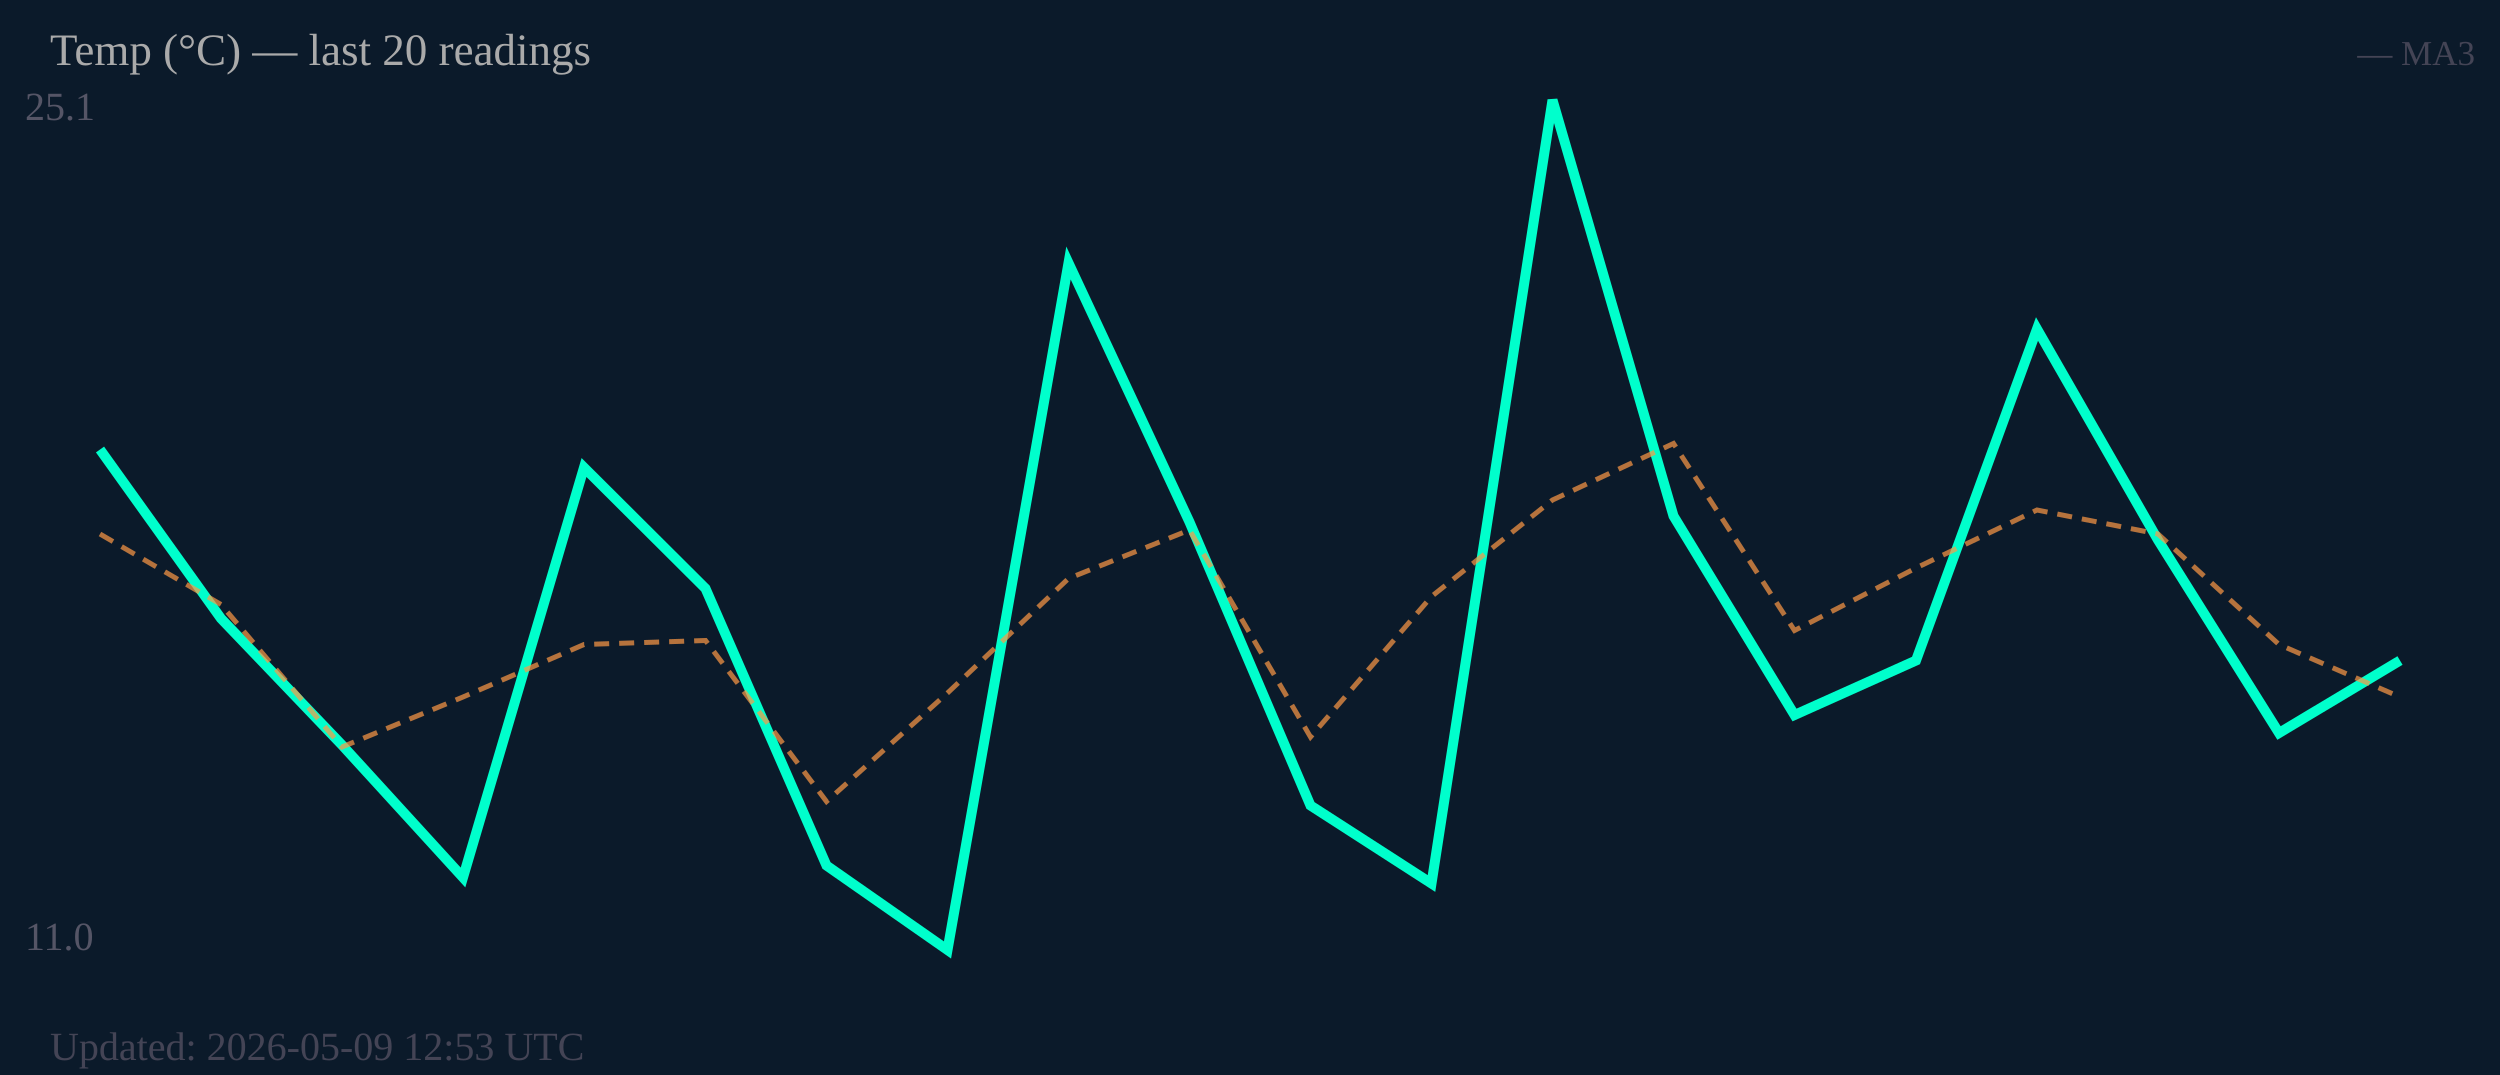
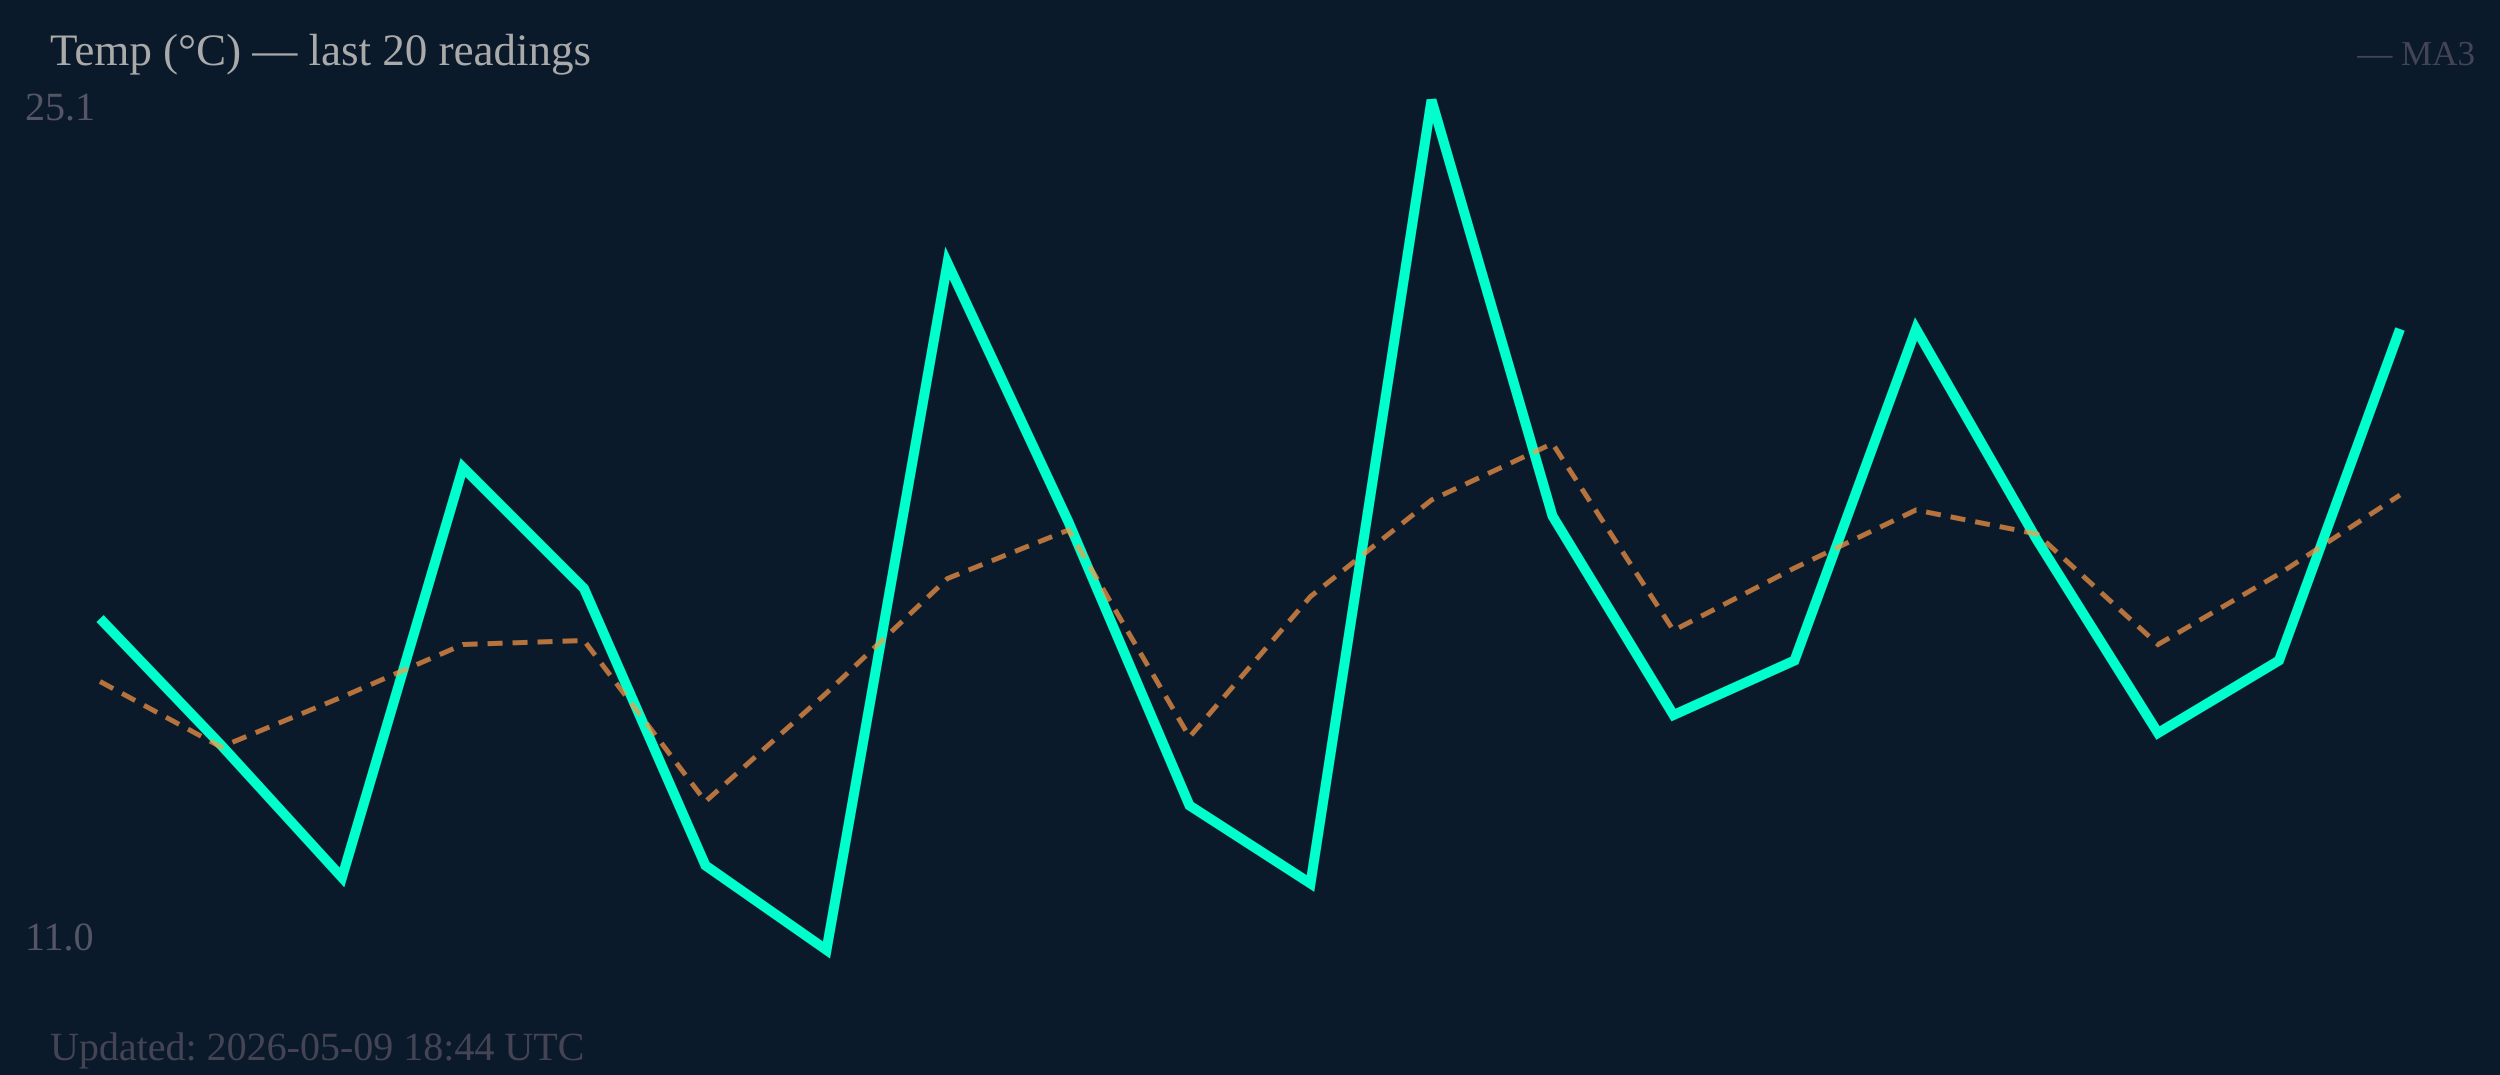
<svg xmlns="http://www.w3.org/2000/svg" width="500" height="215" viewBox="0 0 500 215">
  <rect width="500" height="215" fill="#0b1a2a" />
  <text x="5" y="24" font-size="8" fill="#556">25.1</text>
  <text x="5" y="190" font-size="8" fill="#556">11.0</text>
-   <polyline fill="none" stroke="#00ffcc" stroke-width="2" points="20.0,89.9 44.2,123.7 68.4,149.0 92.6,175.5 116.8,93.5 141.1,117.7 165.3,173.1 189.5,190.0 213.7,52.6 237.9,104.4 262.1,161.1 286.3,176.7 310.5,20.0 334.7,103.2 358.9,143.0 383.2,132.1 407.4,65.8 431.6,108.0 455.8,146.6 480.0,132.1" />
-   <polyline fill="none" stroke="#ff9944" stroke-width="1" stroke-dasharray="3,2" opacity="0.7" points="20.0,106.8 44.2,120.9 68.4,149.4 92.6,139.4 116.8,128.9 141.1,128.1 165.3,160.3 189.5,138.6 213.7,115.7 237.9,106.0 262.1,147.4 286.3,119.3 310.5,100.0 334.7,88.7 358.9,126.1 383.2,113.6 407.4,102.0 431.6,106.8 455.8,128.9 480.0,139.4" />
+   <polyline fill="none" stroke="#00ffcc" stroke-width="2" points="20.0,123.7 44.2,149.0 68.4,175.5 92.6,93.5 116.8,117.7 141.1,173.1 165.3,190.0 189.5,52.6 213.7,104.4 237.9,161.1 262.1,176.7 286.3,20.0 310.5,103.2 334.7,143.0 358.9,132.1 383.2,65.8 407.4,108.0 431.6,146.6 455.8,132.1 480.0,65.8" />
+   <polyline fill="none" stroke="#ff9944" stroke-width="1" stroke-dasharray="3,2" opacity="0.7" points="20.0,136.3 44.2,149.4 68.4,139.4 92.6,128.9 116.8,128.1 141.1,160.3 165.3,138.6 189.5,115.7 213.7,106.0 237.9,147.4 262.1,119.3 286.3,100.0 310.5,88.7 334.7,126.1 358.9,113.6 383.2,102.0 407.4,106.8 431.6,128.9 455.8,114.8 480.0,99.0" />
  <text x="10" y="13" font-size="9" fill="#aaa">Temp (°C) — last 20 readings</text>
  <text x="495" y="13" font-size="7" fill="#445" text-anchor="end">— MA3</text>
-   <text x="10" y="212" font-size="8" fill="#445">Updated: 2026-05-09 12:53 UTC</text>
+   <text x="10" y="212" font-size="8" fill="#445">Updated: 2026-05-09 18:44 UTC</text>
</svg>
